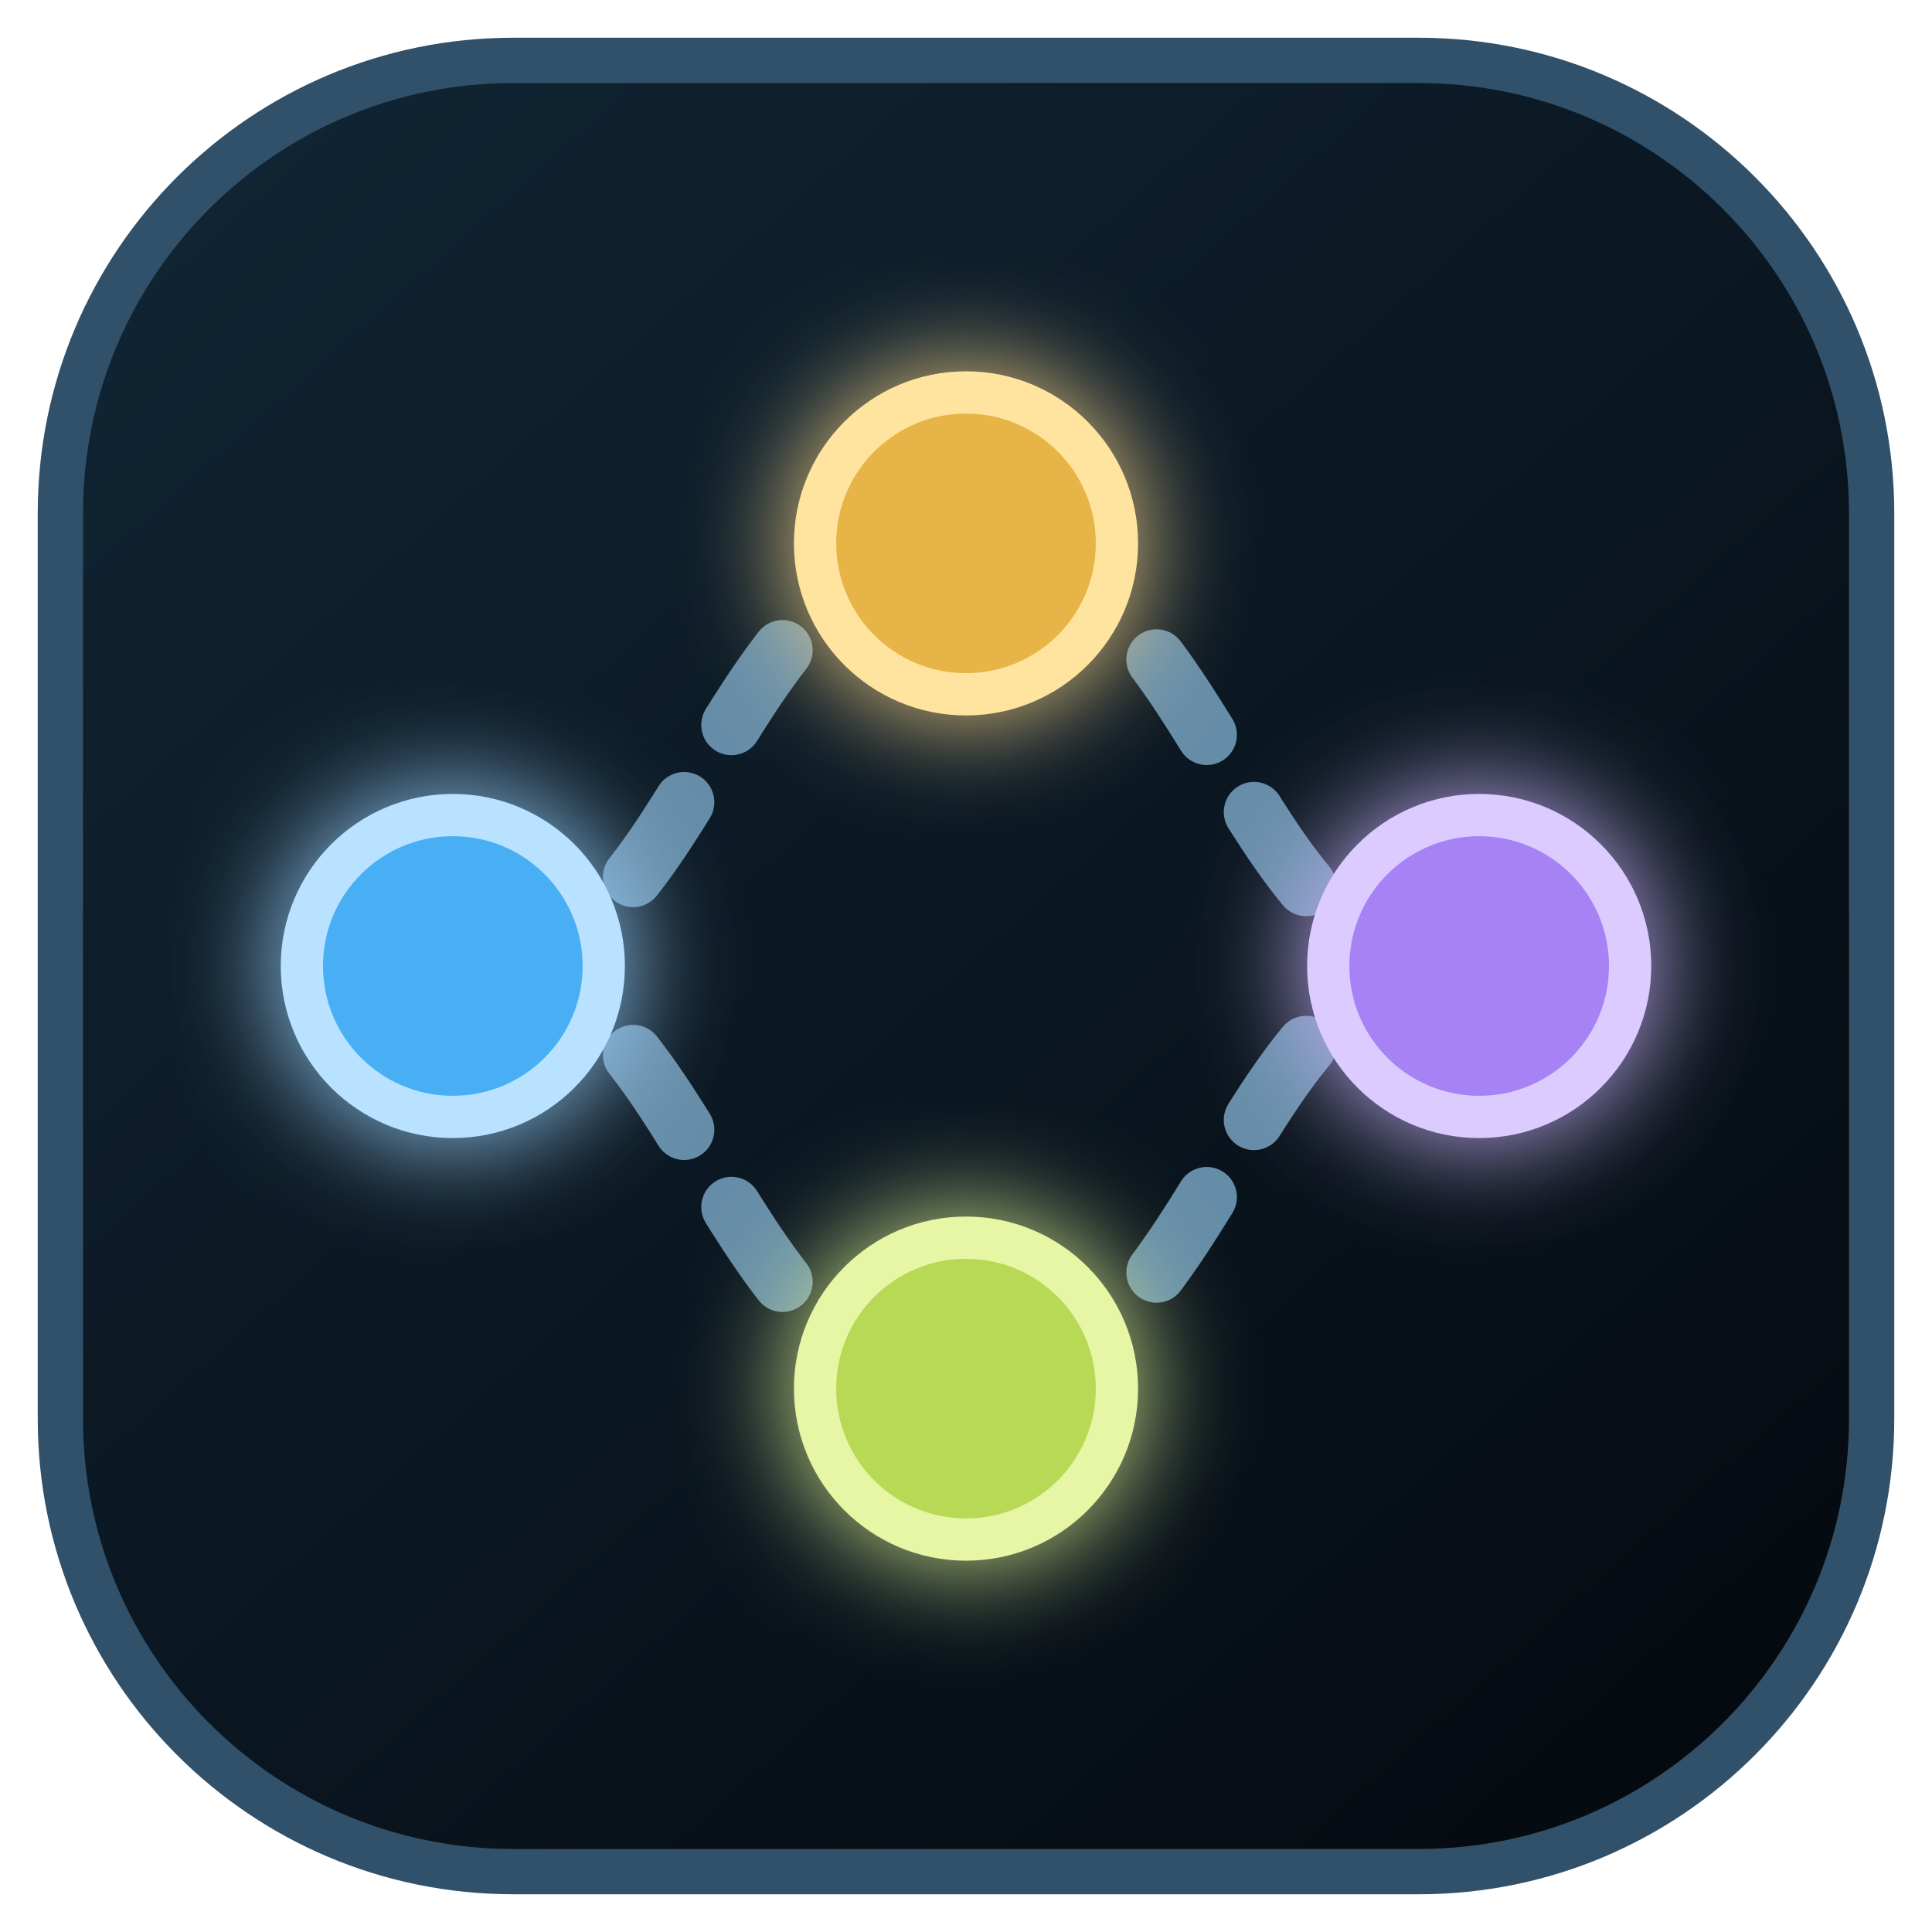
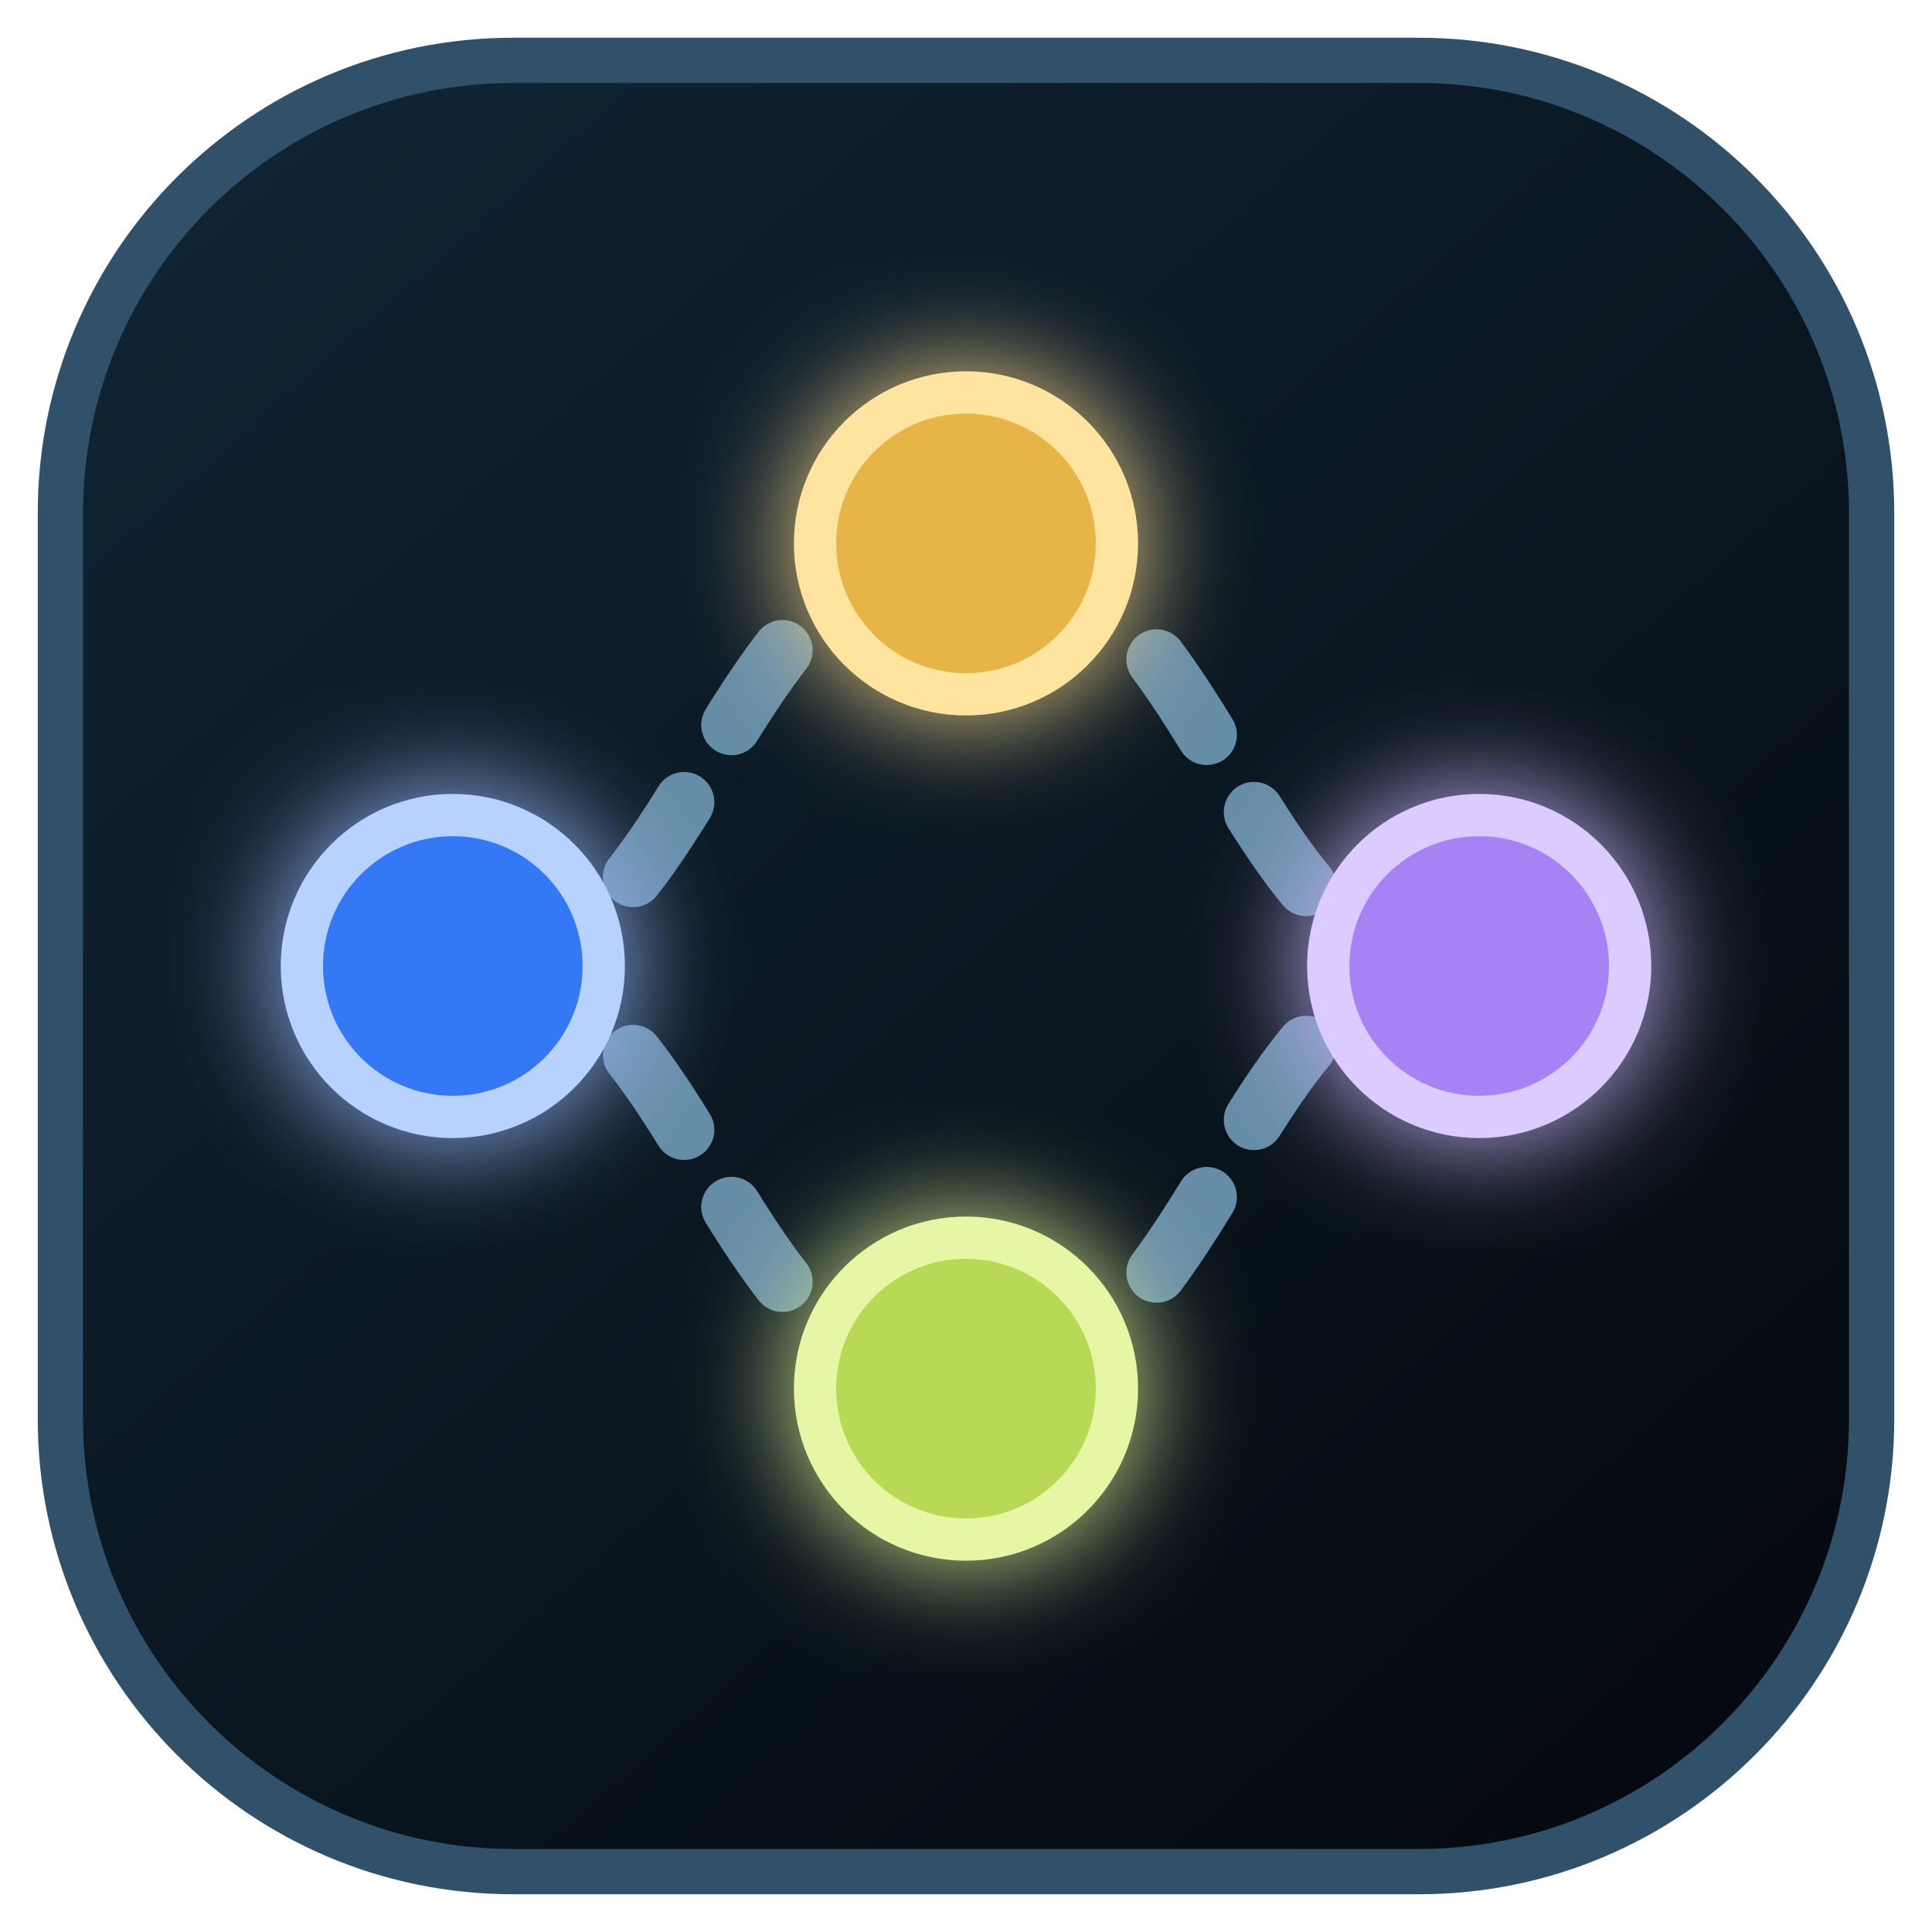
<svg xmlns="http://www.w3.org/2000/svg" viewBox="0 0 64 64">
  <defs>
    <linearGradient id="bg" x1="8" y1="5" x2="56" y2="59" gradientUnits="userSpaceOnUse">
      <stop stop-color="#102433" />
      <stop offset="1" stop-color="#050a10" />
    </linearGradient>
    <filter id="glow" x="-40%" y="-40%" width="180%" height="180%">
      <feGaussianBlur stdDeviation="1.8" result="blur" />
      <feMerge>
        <feMergeNode in="blur" />
        <feMergeNode in="SourceGraphic" />
      </feMerge>
    </filter>
  </defs>
  <rect x="2" y="2" width="60" height="60" rx="15" fill="url(#bg)" stroke="#31516a" stroke-width="1.5" />
  <path d="M16 32 C23 32 24 18 32 18 S41 32 48 32 M16 32 C23 32 24 46 32 46 S41 32 48 32" fill="none" stroke="#668da8" stroke-width="2" stroke-linecap="round" stroke-dasharray="3 3" />
  <g filter="url(#glow)">
-     <circle cx="15" cy="32" r="5" fill="#49aff4" stroke="#b8e2ff" stroke-width="1.4" />
+     <circle cx="15" cy="32" r="5" fill="#3478f6" stroke="#b8d2ff" stroke-width="1.4" />
    <circle cx="32" cy="18" r="5" fill="#e7b547" stroke="#ffe4a0" stroke-width="1.4" />
    <circle cx="32" cy="46" r="5" fill="#b8d957" stroke="#e7f6a5" stroke-width="1.4" />
    <circle cx="49" cy="32" r="5" fill="#a782f4" stroke="#dccbff" stroke-width="1.4" />
  </g>
</svg>
